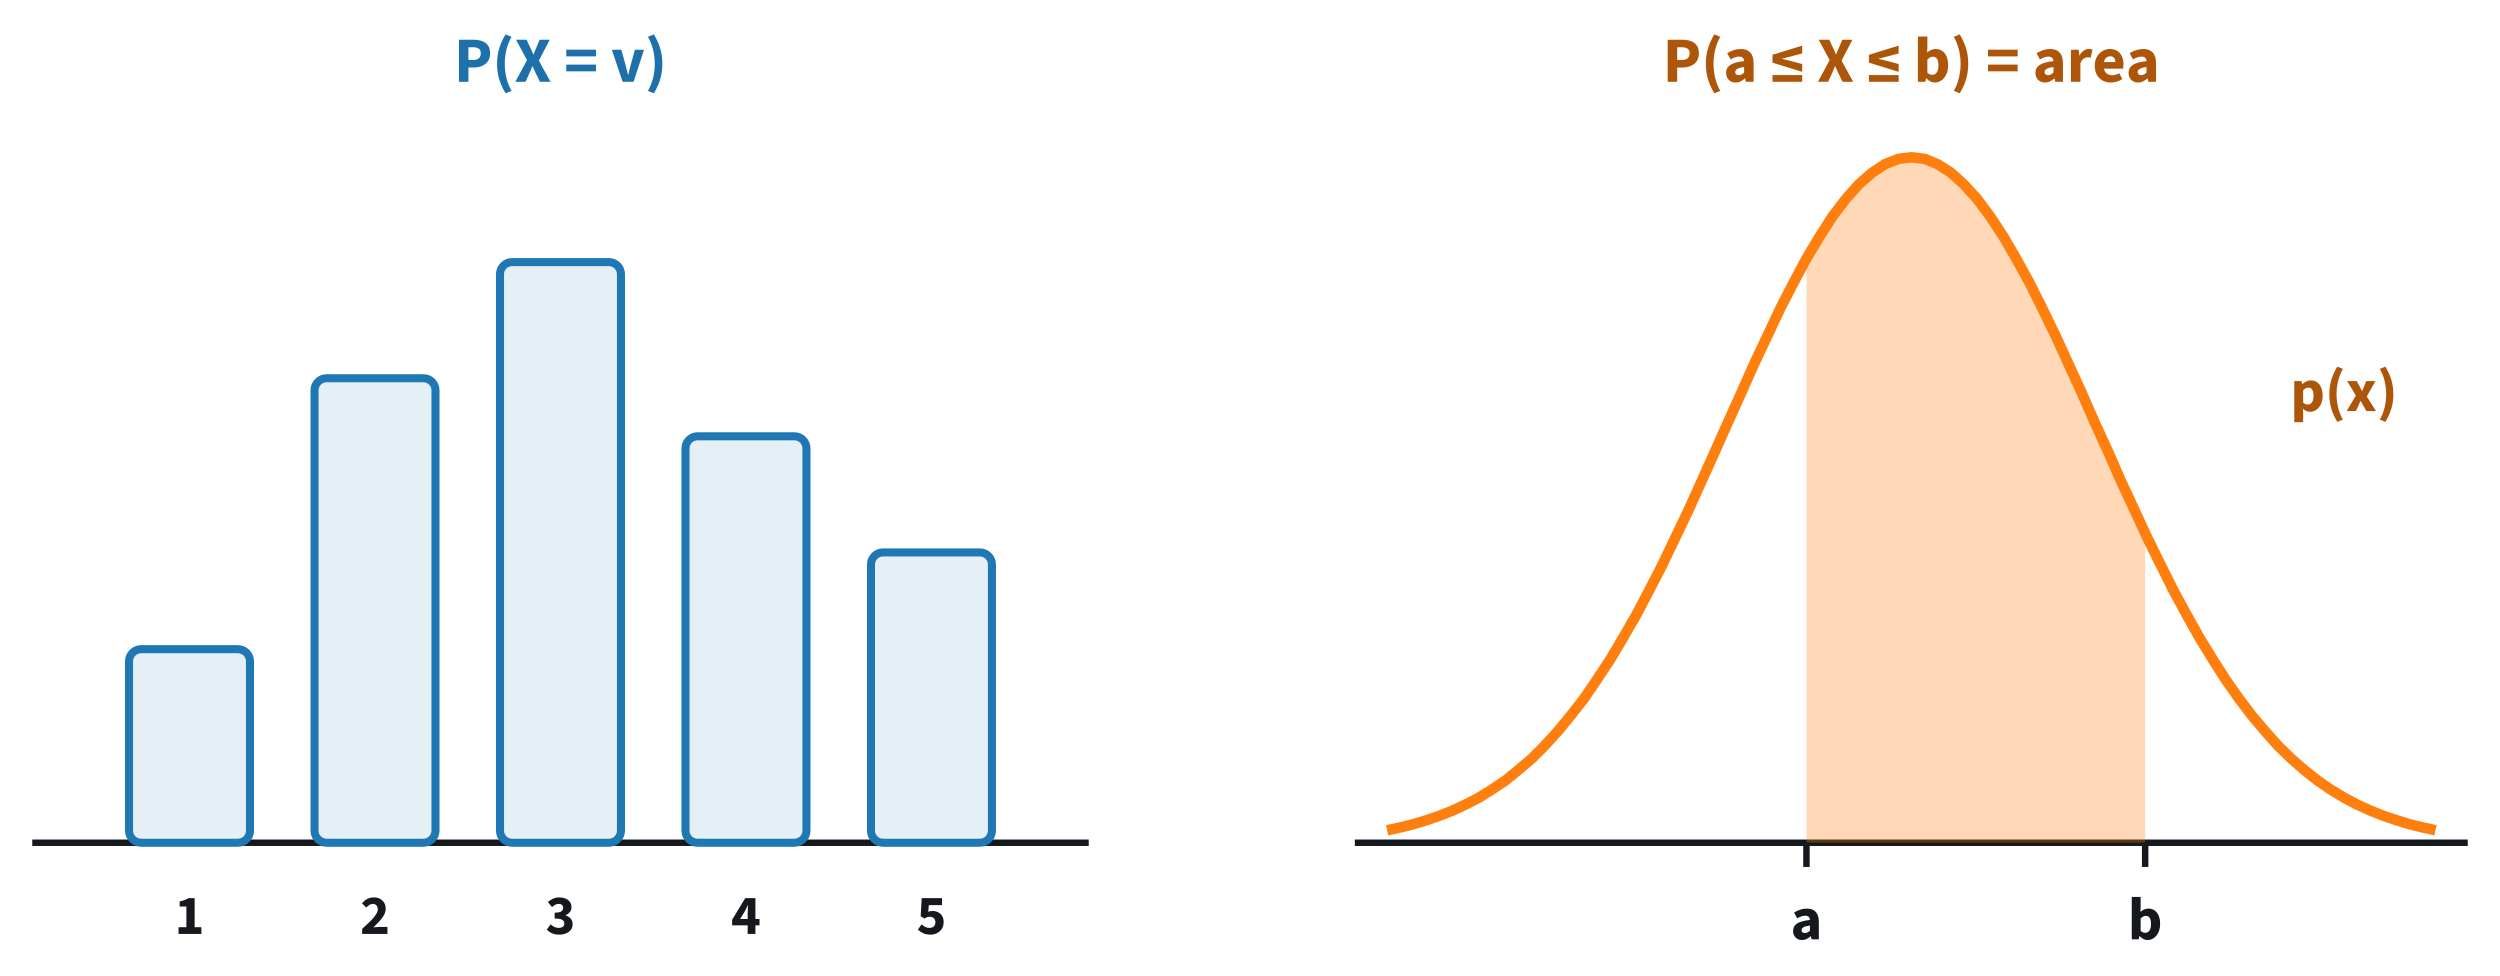
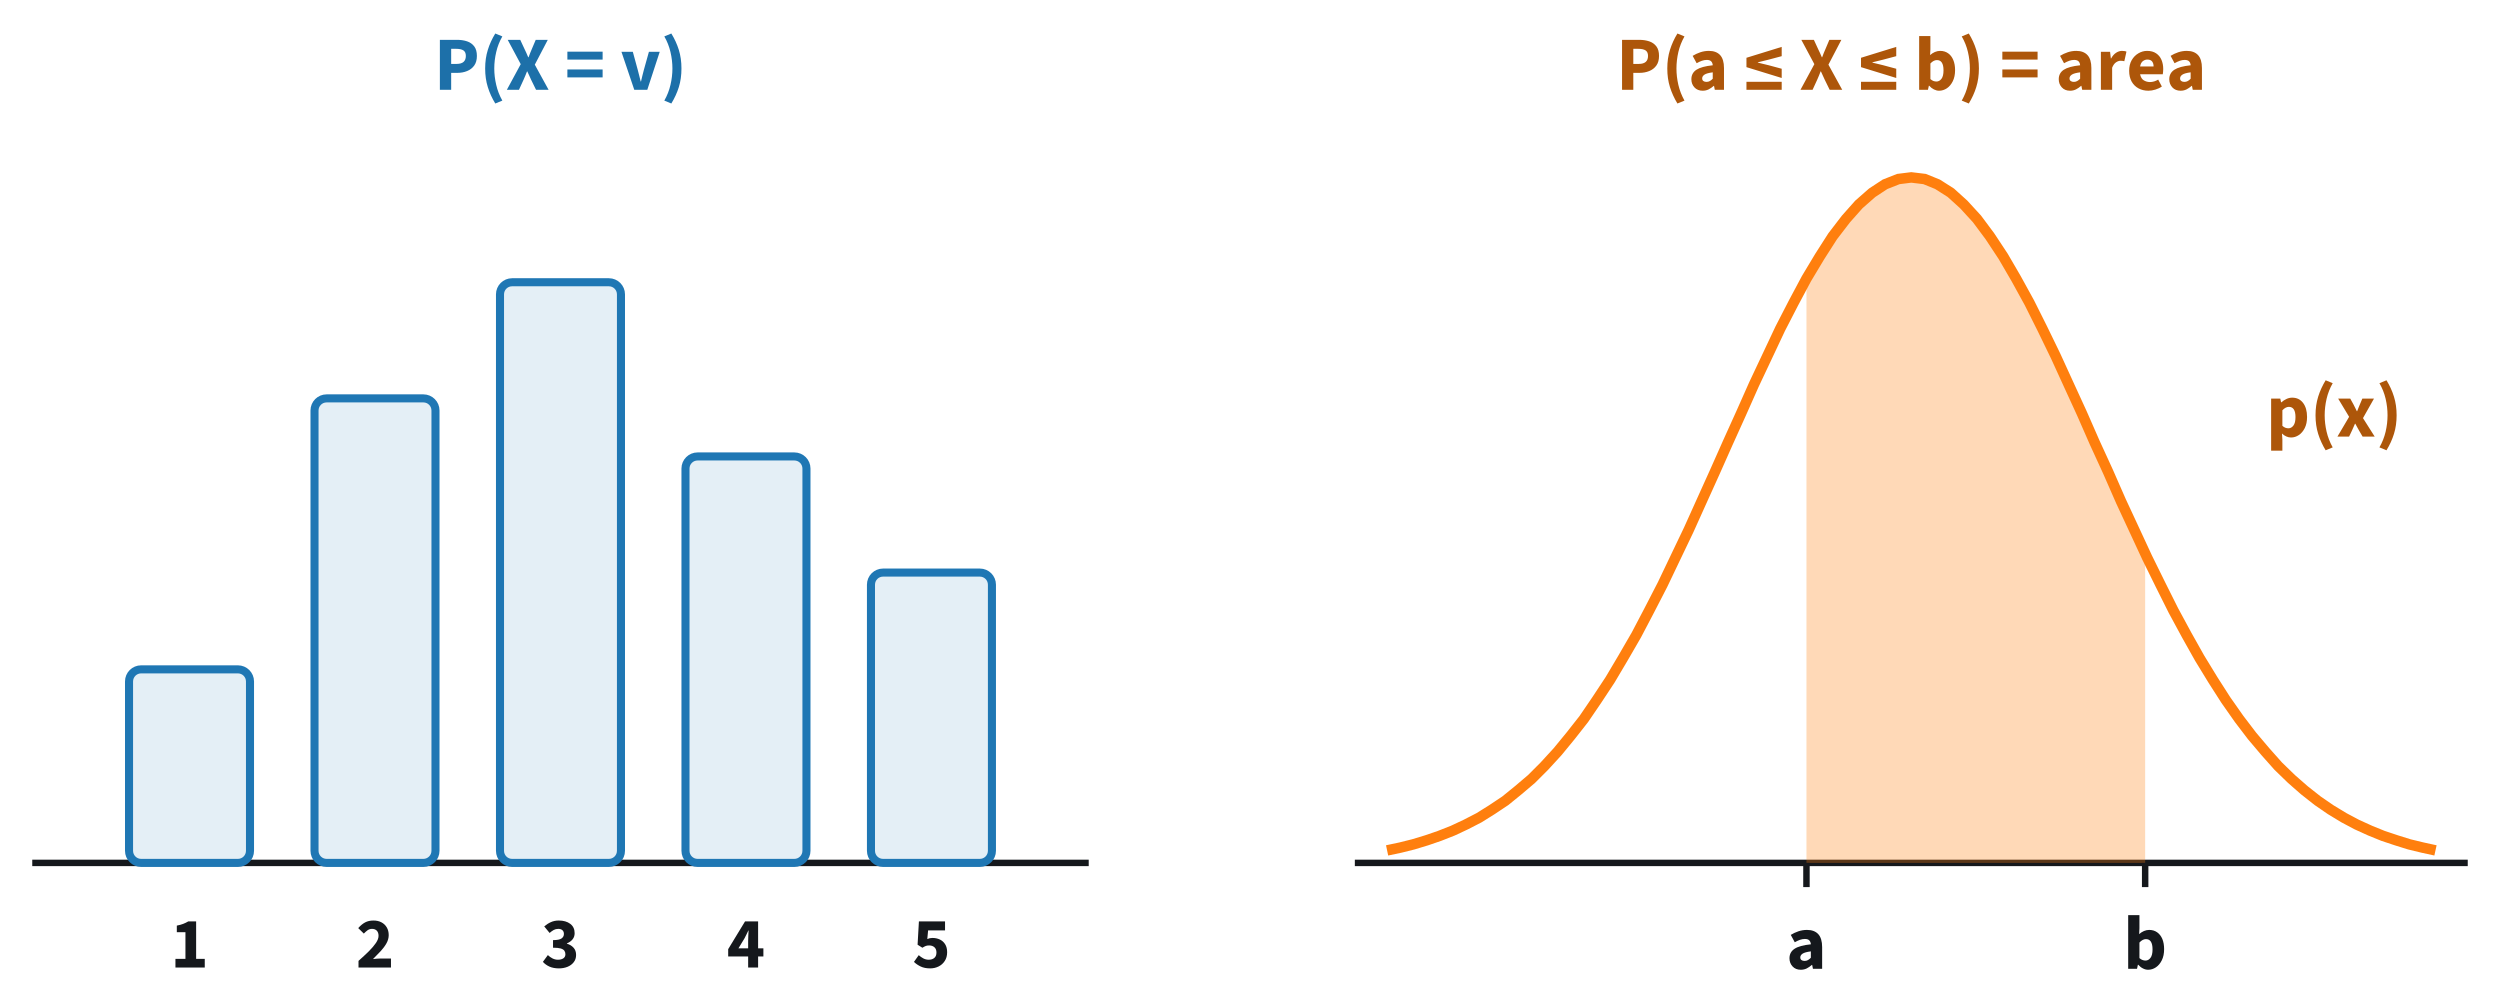
- <svg xmlns="http://www.w3.org/2000/svg" viewBox="52 35 620 242" width="620" height="242">
+ <svg xmlns="http://www.w3.org/2000/svg" viewBox="52 30 620 249" width="620" height="249">
  <g aria-label="P(X = v)">
-     <path d="M165.82 55.28V44.85H169.40Q170.55 44.85 171.49 45.16Q172.42 45.47 172.98 46.21Q173.54 46.94 173.54 48.21Q173.54 49.42 172.98 50.21Q172.42 50.99 171.50 51.37Q170.57 51.74 169.46 51.74H168.17V55.28ZM168.17 49.87H169.32Q171.24 49.87 171.24 48.21Q171.24 47.39 170.73 47.06Q170.22 46.72 169.26 46.72H168.17Z M177.38 58.14Q176.38 56.50 175.82 54.72Q175.27 52.94 175.27 50.83Q175.27 48.72 175.82 46.94Q176.38 45.17 177.38 43.52L178.86 44.13Q177.98 45.68 177.58 47.40Q177.18 49.12 177.18 50.83Q177.18 52.53 177.58 54.25Q177.98 55.97 178.86 57.54Z M179.80 55.28 182.70 49.92 179.98 44.85H182.60L183.51 46.82Q183.69 47.17 183.87 47.58Q184.06 48.00 184.26 48.50H184.33Q184.50 48.00 184.67 47.58Q184.84 47.17 185.00 46.82L185.83 44.85H188.34L185.64 50.03L188.52 55.28H185.90L184.86 53.15Q184.66 52.74 184.48 52.33Q184.30 51.92 184.07 51.44H184.01Q183.83 51.92 183.66 52.33Q183.48 52.74 183.30 53.15L182.33 55.28Z M192.44 48.98V47.31H199.80V48.98ZM192.44 52.69V51.02H199.80V52.69Z M206.41 55.28 203.74 47.34H206.10L207.13 51.09Q207.29 51.68 207.44 52.30Q207.59 52.91 207.75 53.54H207.82Q207.96 52.91 208.11 52.30Q208.26 51.68 208.42 51.09L209.46 47.34H211.72L209.13 55.28Z M214.15 58.14 212.68 57.54Q213.58 55.97 213.98 54.25Q214.38 52.53 214.38 50.83Q214.38 49.12 213.98 47.40Q213.58 45.68 212.68 44.13L214.15 43.52Q215.16 45.17 215.71 46.94Q216.26 48.72 216.26 50.83Q216.26 52.94 215.71 54.72Q215.16 56.50 214.15 58.14Z" fill="#1D70A9" />
+     <path d="M161.09 52.27V39.88H165.35Q166.72 39.88 167.83 40.25Q168.94 40.62 169.61 41.50Q170.27 42.37 170.27 43.87Q170.27 45.32 169.61 46.25Q168.94 47.18 167.84 47.62Q166.74 48.07 165.43 48.07H163.89V52.27ZM163.89 45.85H165.25Q167.53 45.85 167.53 43.87Q167.53 42.90 166.93 42.50Q166.32 42.11 165.18 42.11H163.89Z M174.83 55.67Q173.63 53.71 172.98 51.61Q172.32 49.50 172.32 46.99Q172.32 44.48 172.98 42.37Q173.63 40.26 174.83 38.31L176.58 39.03Q175.53 40.87 175.06 42.91Q174.58 44.96 174.58 46.99Q174.58 49.00 175.06 51.04Q175.53 53.09 176.58 54.95Z M177.70 52.27 181.14 45.91 177.91 39.88H181.02L182.11 42.22Q182.32 42.64 182.54 43.13Q182.75 43.62 183.00 44.21H183.08Q183.29 43.62 183.49 43.13Q183.68 42.64 183.87 42.22L184.86 39.88H187.85L184.63 46.04L188.05 52.27H184.94L183.70 49.74Q183.48 49.25 183.26 48.76Q183.04 48.28 182.77 47.71H182.70Q182.49 48.28 182.28 48.76Q182.07 49.25 181.86 49.74L180.70 52.27Z M192.71 44.78V42.81H201.45V44.78ZM192.71 49.19V47.22H201.45V49.19Z M209.30 52.27 206.12 42.85H208.94L210.15 47.29Q210.34 48.00 210.52 48.73Q210.70 49.46 210.89 50.20H210.97Q211.14 49.46 211.32 48.73Q211.50 48.00 211.69 47.29L212.93 42.85H215.61L212.53 52.27Z M218.49 55.67 216.75 54.95Q217.81 53.09 218.28 51.04Q218.76 49.00 218.76 46.99Q218.76 44.96 218.28 42.91Q217.81 40.87 216.75 39.03L218.49 38.31Q219.69 40.26 220.35 42.37Q221.00 44.48 221.00 46.99Q221.00 49.50 220.35 51.61Q219.69 53.71 218.49 55.67Z" fill="#1D70A9" />
  </g>
  <line x1="60" y1="244" x2="322" y2="244" stroke="#15181C" stroke-width="1.6" />
  <rect x="84" y="196" width="30" height="48" rx="3" fill="#E4EFF6" stroke="#1F77B4" stroke-width="2" />
  <g aria-label="1">
-     <path d="M96.28 266.62V264.95H98.22V259.82H96.55V258.54Q97.28 258.40 97.78 258.21Q98.29 258.01 98.76 257.73H100.27V264.95H101.94V266.62Z" fill="#15181C" />
+     <path d="M95.51 269.94V267.80H97.99V261.19H95.85V259.55Q96.79 259.37 97.43 259.12Q98.08 258.87 98.69 258.51H100.64V267.80H102.78V269.94Z" fill="#15181C" />
  </g>
  <rect x="130" y="128.8" width="30" height="115.2" rx="3" fill="#E4EFF6" stroke="#1F77B4" stroke-width="2" />
  <g aria-label="2">
-     <path d="M141.82 266.62V265.35Q142.94 264.35 143.82 263.48Q144.69 262.62 145.19 261.87Q145.69 261.13 145.69 260.52Q145.69 259.86 145.34 259.51Q145.00 259.17 144.43 259.17Q143.95 259.17 143.56 259.45Q143.18 259.72 142.84 260.08L141.77 259.02Q142.41 258.29 143.09 257.93Q143.77 257.56 144.71 257.56Q145.59 257.56 146.25 257.91Q146.90 258.26 147.28 258.89Q147.65 259.52 147.65 260.38Q147.65 261.17 147.22 261.94Q146.79 262.71 146.10 263.46Q145.41 264.21 144.61 265.00Q144.96 264.95 145.37 264.92Q145.78 264.88 146.09 264.88H148.08V266.62Z" fill="#15181C" />
+     <path d="M140.91 269.94V268.30Q142.35 267.02 143.48 265.91Q144.60 264.79 145.24 263.84Q145.88 262.88 145.88 262.09Q145.88 261.25 145.44 260.80Q145.00 260.36 144.26 260.36Q143.65 260.36 143.15 260.71Q142.66 261.07 142.23 261.53L140.84 260.17Q141.67 259.23 142.54 258.76Q143.42 258.29 144.62 258.29Q145.76 258.29 146.60 258.74Q147.45 259.19 147.92 260.00Q148.40 260.81 148.40 261.91Q148.40 262.94 147.85 263.93Q147.30 264.92 146.41 265.88Q145.52 266.84 144.50 267.85Q144.95 267.80 145.48 267.75Q146.01 267.71 146.40 267.71H148.96V269.94Z" fill="#15181C" />
  </g>
  <rect x="176" y="100" width="30" height="144" rx="3" fill="#E4EFF6" stroke="#1F77B4" stroke-width="2" />
  <g aria-label="3">
-     <path d="M190.71 266.79Q189.63 266.79 188.87 266.44Q188.10 266.09 187.61 265.53L188.56 264.23Q188.97 264.62 189.46 264.87Q189.95 265.12 190.51 265.12Q191.17 265.12 191.56 264.85Q191.95 264.58 191.95 264.07Q191.95 263.68 191.76 263.39Q191.56 263.11 191.04 262.95Q190.52 262.80 189.56 262.80V261.34Q190.76 261.34 191.21 261.01Q191.66 260.68 191.66 260.15Q191.66 259.69 191.38 259.43Q191.10 259.17 190.57 259.17Q190.09 259.17 189.70 259.38Q189.32 259.59 188.90 259.96L187.86 258.70Q188.48 258.16 189.17 257.86Q189.85 257.56 190.66 257.56Q192.04 257.56 192.88 258.20Q193.73 258.84 193.73 260.00Q193.73 260.68 193.34 261.17Q192.96 261.66 192.25 261.97V262.03Q193.02 262.25 193.51 262.79Q194.01 263.33 194.01 264.20Q194.01 265.02 193.56 265.61Q193.10 266.19 192.35 266.49Q191.60 266.79 190.71 266.79Z" fill="#15181C" />
+     <path d="M190.62 270.16Q189.24 270.16 188.25 269.71Q187.27 269.26 186.64 268.54L187.87 266.86Q188.39 267.37 189.02 267.69Q189.65 268.01 190.37 268.01Q191.22 268.01 191.72 267.66Q192.22 267.31 192.22 266.66Q192.22 266.16 191.97 265.79Q191.72 265.42 191.05 265.22Q190.39 265.03 189.15 265.03V263.15Q190.69 263.15 191.27 262.73Q191.85 262.31 191.85 261.62Q191.85 261.03 191.49 260.70Q191.13 260.36 190.44 260.36Q189.83 260.36 189.33 260.63Q188.84 260.90 188.30 261.37L186.97 259.75Q187.76 259.07 188.64 258.68Q189.52 258.29 190.57 258.29Q192.33 258.29 193.42 259.11Q194.51 259.93 194.51 261.43Q194.51 262.31 194.01 262.94Q193.52 263.57 192.60 263.96V264.04Q193.59 264.32 194.23 265.02Q194.87 265.71 194.87 266.83Q194.87 267.89 194.28 268.63Q193.70 269.38 192.74 269.77Q191.77 270.16 190.62 270.16Z" fill="#15181C" />
  </g>
  <rect x="222" y="143.2" width="30" height="100.8" rx="3" fill="#E4EFF6" stroke="#1F77B4" stroke-width="2" />
  <g aria-label="4">
-     <path d="M235.54 262.92H237.42V261.48Q237.42 261.05 237.46 260.48Q237.49 259.91 237.50 259.49H237.45Q237.28 259.86 237.10 260.24Q236.92 260.61 236.72 260.99ZM237.42 266.62V264.49H233.57V263.08L236.82 257.73H239.34V262.92H240.36V264.49H239.34V266.62Z" fill="#15181C" />
+     <path d="M235.13 265.19H237.54V263.33Q237.54 262.78 237.58 262.05Q237.63 261.32 237.65 260.78H237.58Q237.36 261.25 237.13 261.73Q236.89 262.22 236.64 262.70ZM237.54 269.94V267.20H232.59V265.39L236.77 258.51H240.01V265.19H241.32V267.20H240.01V269.94Z" fill="#15181C" />
  </g>
  <rect x="268" y="172" width="30" height="72" rx="3" fill="#E4EFF6" stroke="#1F77B4" stroke-width="2" />
  <g aria-label="5">
-     <path d="M282.76 266.79Q281.67 266.79 280.91 266.42Q280.16 266.06 279.63 265.54L280.55 264.24Q280.96 264.60 281.43 264.86Q281.91 265.12 282.47 265.12Q283.15 265.12 283.56 264.77Q283.97 264.42 283.97 263.74Q283.97 263.06 283.57 262.71Q283.18 262.36 282.57 262.36Q282.17 262.36 281.91 262.46Q281.66 262.56 281.25 262.81L280.33 262.22L280.58 257.73H285.62V259.47H282.36L282.20 261.13Q282.66 260.92 283.20 260.92Q283.97 260.92 284.60 261.22Q285.24 261.51 285.63 262.12Q286.02 262.73 286.02 263.68Q286.02 264.66 285.57 265.36Q285.11 266.06 284.37 266.42Q283.63 266.79 282.76 266.79Z" fill="#15181C" />
+     <path d="M282.69 270.16Q281.29 270.16 280.32 269.69Q279.35 269.22 278.66 268.55L279.85 266.88Q280.37 267.35 280.98 267.68Q281.60 268.01 282.32 268.01Q283.20 268.01 283.72 267.56Q284.24 267.11 284.24 266.23Q284.24 265.37 283.74 264.92Q283.23 264.47 282.44 264.47Q281.94 264.47 281.61 264.59Q281.27 264.72 280.75 265.04L279.56 264.29L279.89 258.51H286.37V260.74H282.17L281.97 262.88Q282.57 262.61 283.25 262.61Q284.24 262.61 285.06 262.99Q285.88 263.37 286.38 264.15Q286.89 264.94 286.89 266.16Q286.89 267.42 286.30 268.32Q285.72 269.22 284.76 269.69Q283.81 270.16 282.69 270.16Z" fill="#15181C" />
  </g>
  <g aria-label="P(a ≤ X ≤ b) = area">
-     <path d="M465.59 55.28V44.85H469.18Q470.33 44.85 471.26 45.16Q472.20 45.47 472.76 46.21Q473.32 46.94 473.32 48.21Q473.32 49.42 472.76 50.21Q472.20 50.99 471.27 51.37Q470.34 51.74 469.24 51.74H467.94V55.28ZM467.94 49.87H469.10Q471.02 49.87 471.02 48.21Q471.02 47.39 470.50 47.06Q469.99 46.72 469.03 46.72H467.94Z M477.16 58.14Q476.15 56.50 475.60 54.72Q475.05 52.94 475.05 50.83Q475.05 48.72 475.60 46.94Q476.15 45.17 477.16 43.52L478.63 44.13Q477.75 45.68 477.35 47.40Q476.95 49.12 476.95 50.83Q476.95 52.53 477.35 54.25Q477.75 55.97 478.63 57.54Z M482.44 55.47Q481.35 55.47 480.71 54.78Q480.07 54.08 480.07 53.07Q480.07 51.79 481.13 51.10Q482.18 50.40 484.54 50.16Q484.50 49.65 484.22 49.34Q483.93 49.04 483.29 49.04Q482.79 49.04 482.28 49.22Q481.77 49.39 481.18 49.73L480.34 48.19Q481.10 47.73 481.95 47.44Q482.81 47.15 483.74 47.15Q485.26 47.15 486.07 48.03Q486.89 48.91 486.89 50.75V55.28H484.97L484.81 54.46H484.74Q484.23 54.91 483.67 55.19Q483.11 55.47 482.44 55.47ZM483.22 53.63Q483.62 53.63 483.93 53.46Q484.23 53.28 484.54 52.98V51.63Q483.29 51.79 482.81 52.11Q482.33 52.43 482.33 52.90Q482.33 53.26 482.58 53.45Q482.82 53.63 483.22 53.63Z M498.94 52.82 491.58 50.54V48.59L498.94 46.32V48.26L496.18 48.99L493.96 49.54V49.60L496.18 50.14L498.94 50.88ZM491.58 55.28V53.62H498.94V55.28Z M502.86 55.28 505.75 49.92 503.03 44.85H505.66L506.57 46.82Q506.74 47.17 506.93 47.58Q507.11 48.00 507.32 48.50H507.38Q507.56 48.00 507.73 47.58Q507.90 47.17 508.06 46.82L508.89 44.85H511.40L508.70 50.03L511.58 55.28H508.95L507.91 53.15Q507.72 52.74 507.54 52.33Q507.35 51.92 507.13 51.44H507.06Q506.89 51.92 506.71 52.33Q506.54 52.74 506.36 53.15L505.38 55.28Z M522.86 52.82 515.50 50.54V48.59L522.86 46.32V48.26L520.10 48.99L517.88 49.54V49.60L520.10 50.14L522.86 50.88ZM515.50 55.28V53.62H522.86V55.28Z M531.80 55.47Q531.27 55.47 530.74 55.21Q530.20 54.94 529.74 54.43H529.67L529.48 55.28H527.64V44.06H529.99V46.82L529.93 48.03Q530.39 47.62 530.94 47.38Q531.48 47.15 532.02 47.15Q532.98 47.15 533.69 47.65Q534.39 48.14 534.77 49.05Q535.14 49.95 535.14 51.17Q535.14 52.53 534.66 53.50Q534.18 54.46 533.42 54.97Q532.66 55.47 531.80 55.47ZM531.26 53.55Q531.86 53.55 532.30 52.99Q532.73 52.43 532.73 51.22Q532.73 49.07 531.35 49.07Q530.65 49.07 529.99 49.79V53.04Q530.31 53.33 530.63 53.44Q530.95 53.55 531.26 53.55Z M538.01 58.14 536.54 57.54Q537.43 55.97 537.83 54.25Q538.23 52.53 538.23 50.83Q538.23 49.12 537.83 47.40Q537.43 45.68 536.54 44.13L538.01 43.52Q539.02 45.17 539.57 46.94Q540.12 48.72 540.12 50.83Q540.12 52.94 539.57 54.72Q539.02 56.50 538.01 58.14Z M545.02 48.98V47.31H552.38V48.98ZM545.02 52.69V51.02H552.38V52.69Z M559.16 55.47Q558.07 55.47 557.43 54.78Q556.79 54.08 556.79 53.07Q556.79 51.79 557.85 51.10Q558.90 50.40 561.26 50.16Q561.22 49.65 560.94 49.34Q560.65 49.04 560.01 49.04Q559.51 49.04 559.00 49.22Q558.49 49.39 557.90 49.73L557.06 48.19Q557.82 47.73 558.67 47.44Q559.53 47.15 560.46 47.15Q561.98 47.15 562.79 48.03Q563.61 48.91 563.61 50.75V55.28H561.69L561.53 54.46H561.46Q560.95 54.91 560.39 55.19Q559.83 55.47 559.16 55.47ZM559.94 53.63Q560.34 53.63 560.65 53.46Q560.95 53.28 561.26 52.98V51.63Q560.01 51.79 559.53 52.11Q559.05 52.43 559.05 52.90Q559.05 53.26 559.30 53.45Q559.54 53.63 559.94 53.63Z M565.59 55.28V47.34H567.51L567.67 48.74H567.74Q568.17 47.94 568.78 47.54Q569.38 47.15 569.99 47.15Q570.33 47.15 570.55 47.19Q570.78 47.23 570.94 47.31L570.49 49.31Q570.28 49.26 570.11 49.24Q569.94 49.22 569.69 49.22Q569.24 49.22 568.75 49.54Q568.26 49.87 567.94 50.67V55.28Z M575.29 48.96Q574.82 48.96 574.38 49.27Q573.94 49.58 573.78 50.40H576.60Q576.60 49.78 576.30 49.37Q575.99 48.96 575.29 48.96ZM575.51 55.47Q574.38 55.47 573.46 54.98Q572.55 54.50 572.02 53.56Q571.50 52.62 571.50 51.31Q571.50 50.02 572.03 49.09Q572.57 48.16 573.43 47.66Q574.30 47.15 575.24 47.15Q576.38 47.15 577.13 47.66Q577.88 48.16 578.25 49.02Q578.62 49.87 578.62 50.96Q578.62 51.26 578.58 51.56Q578.55 51.86 578.52 52.03H573.78Q573.98 52.96 574.57 53.31Q575.16 53.66 575.83 53.66Q576.71 53.66 577.56 53.15L578.33 54.59Q577.74 55.01 576.98 55.24Q576.22 55.47 575.51 55.47Z M582.25 55.47Q581.16 55.47 580.52 54.78Q579.88 54.08 579.88 53.07Q579.88 51.79 580.94 51.10Q581.99 50.40 584.34 50.16Q584.31 49.65 584.02 49.34Q583.74 49.04 583.10 49.04Q582.60 49.04 582.09 49.22Q581.58 49.39 580.98 49.73L580.15 48.19Q580.90 47.73 581.76 47.44Q582.62 47.15 583.54 47.15Q585.06 47.15 585.88 48.03Q586.70 48.91 586.70 50.75V55.28H584.78L584.62 54.46H584.55Q584.04 54.91 583.48 55.19Q582.92 55.47 582.25 55.47ZM583.03 53.63Q583.43 53.63 583.74 53.46Q584.04 53.28 584.34 52.98V51.63Q583.10 51.79 582.62 52.11Q582.14 52.43 582.14 52.90Q582.14 53.26 582.38 53.45Q582.63 53.63 583.03 53.63Z" fill="#AD560A" />
+     <path d="M454.27 52.27V39.88H458.52Q459.89 39.88 461.00 40.25Q462.11 40.62 462.78 41.50Q463.44 42.37 463.44 43.87Q463.44 45.32 462.78 46.25Q462.11 47.18 461.01 47.62Q459.91 48.07 458.60 48.07H457.06V52.27ZM457.06 45.85H458.43Q460.71 45.85 460.71 43.87Q460.71 42.90 460.10 42.50Q459.49 42.11 458.35 42.11H457.06Z M468.00 55.67Q466.81 53.71 466.15 51.61Q465.49 49.50 465.49 46.99Q465.49 44.48 466.15 42.37Q466.81 40.26 468.00 38.31L469.75 39.03Q468.71 40.87 468.23 42.91Q467.76 44.96 467.76 46.99Q467.76 49.00 468.23 51.04Q468.71 53.09 469.75 54.95Z M474.27 52.50Q472.98 52.50 472.22 51.67Q471.46 50.85 471.46 49.65Q471.46 48.13 472.71 47.30Q473.97 46.48 476.76 46.19Q476.72 45.58 476.38 45.22Q476.04 44.86 475.28 44.86Q474.69 44.86 474.08 45.07Q473.47 45.28 472.77 45.68L471.78 43.85Q472.68 43.30 473.69 42.96Q474.71 42.62 475.81 42.62Q477.62 42.62 478.59 43.66Q479.55 44.71 479.55 46.89V52.27H477.27L477.08 51.30H477.01Q476.40 51.83 475.74 52.17Q475.07 52.50 474.27 52.50ZM475.20 50.31Q475.68 50.31 476.04 50.10Q476.40 49.90 476.76 49.53V47.94Q475.28 48.13 474.71 48.51Q474.14 48.89 474.14 49.44Q474.14 49.88 474.43 50.09Q474.73 50.31 475.20 50.31Z M493.86 49.34 485.12 46.65V44.33L493.86 41.63V43.93L490.59 44.80L487.95 45.45V45.53L490.59 46.17L493.86 47.05ZM485.12 52.27V50.29H493.86V52.27Z M498.52 52.27 501.96 45.91 498.73 39.88H501.84L502.92 42.22Q503.13 42.64 503.35 43.13Q503.57 43.62 503.82 44.21H503.89Q504.10 43.62 504.30 43.13Q504.50 42.64 504.69 42.22L505.68 39.88H508.66L505.45 46.04L508.87 52.27H505.76L504.52 49.74Q504.29 49.25 504.07 48.76Q503.86 48.28 503.59 47.71H503.51Q503.30 48.28 503.10 48.76Q502.89 49.25 502.68 49.74L501.52 52.27Z M522.27 49.34 513.53 46.65V44.33L522.27 41.63V43.93L519.00 44.80L516.36 45.45V45.53L519.00 46.17L522.27 47.05ZM513.53 52.27V50.29H522.27V52.27Z M532.89 52.50Q532.26 52.50 531.62 52.18Q530.99 51.87 530.44 51.26H530.36L530.13 52.27H527.95V38.95H530.74V42.22L530.66 43.66Q531.22 43.17 531.86 42.89Q532.51 42.62 533.15 42.62Q534.29 42.62 535.13 43.21Q535.97 43.80 536.41 44.87Q536.86 45.94 536.86 47.39Q536.86 49.00 536.29 50.15Q535.72 51.30 534.82 51.90Q533.91 52.50 532.89 52.50ZM532.24 50.22Q532.96 50.22 533.48 49.55Q533.99 48.89 533.99 47.44Q533.99 44.90 532.36 44.90Q531.52 44.90 530.74 45.75V49.61Q531.12 49.95 531.50 50.09Q531.88 50.22 532.24 50.22Z M540.26 55.67 538.51 54.95Q539.58 53.09 540.05 51.04Q540.53 49.00 540.53 46.99Q540.53 44.96 540.05 42.91Q539.58 40.87 538.51 39.03L540.26 38.31Q541.46 40.26 542.11 42.37Q542.77 44.48 542.77 46.99Q542.77 49.50 542.11 51.61Q541.46 53.71 540.26 55.67Z M548.58 44.78V42.81H557.32V44.78ZM548.58 49.19V47.22H557.32V49.19Z M565.38 52.50Q564.09 52.50 563.33 51.67Q562.57 50.85 562.57 49.65Q562.57 48.13 563.82 47.30Q565.07 46.48 567.87 46.19Q567.83 45.58 567.49 45.22Q567.14 44.86 566.38 44.86Q565.80 44.86 565.19 45.07Q564.58 45.28 563.88 45.68L562.89 43.85Q563.78 43.30 564.80 42.96Q565.81 42.62 566.92 42.62Q568.72 42.62 569.69 43.66Q570.66 44.71 570.66 46.89V52.27H568.38L568.19 51.30H568.11Q567.51 51.83 566.84 52.17Q566.18 52.50 565.38 52.50ZM566.31 50.31Q566.78 50.31 567.14 50.10Q567.51 49.90 567.87 49.53V47.94Q566.38 48.13 565.81 48.51Q565.24 48.89 565.24 49.44Q565.24 49.88 565.54 50.09Q565.83 50.31 566.31 50.31Z M573.02 52.27V42.85H575.30L575.49 44.50H575.56Q576.07 43.55 576.80 43.08Q577.52 42.62 578.24 42.62Q578.64 42.62 578.91 42.67Q579.17 42.71 579.36 42.81L578.83 45.18Q578.58 45.13 578.38 45.10Q578.18 45.07 577.88 45.07Q577.35 45.07 576.77 45.46Q576.19 45.85 575.81 46.80V52.27Z M584.53 44.77Q583.98 44.77 583.46 45.14Q582.93 45.51 582.74 46.48H586.09Q586.09 45.73 585.73 45.25Q585.37 44.77 584.53 44.77ZM584.80 52.50Q583.45 52.50 582.36 51.92Q581.28 51.34 580.65 50.23Q580.03 49.12 580.03 47.56Q580.03 46.02 580.66 44.92Q581.30 43.82 582.33 43.22Q583.35 42.62 584.47 42.62Q585.82 42.62 586.71 43.22Q587.61 43.82 588.04 44.83Q588.48 45.85 588.48 47.14Q588.48 47.50 588.44 47.85Q588.41 48.20 588.37 48.41H582.74Q582.97 49.52 583.67 49.93Q584.38 50.35 585.18 50.35Q586.22 50.35 587.23 49.74L588.14 51.45Q587.44 51.95 586.53 52.22Q585.63 52.50 584.80 52.50Z M592.79 52.50Q591.50 52.50 590.74 51.67Q589.98 50.85 589.98 49.65Q589.98 48.13 591.24 47.30Q592.49 46.48 595.28 46.19Q595.25 45.58 594.90 45.22Q594.56 44.86 593.80 44.86Q593.21 44.86 592.60 45.07Q592.00 45.28 591.29 45.68L590.31 43.85Q591.20 43.30 592.21 42.96Q593.23 42.62 594.33 42.62Q596.14 42.62 597.11 43.66Q598.08 44.71 598.08 46.89V52.27H595.80L595.61 51.30H595.53Q594.92 51.83 594.26 52.17Q593.59 52.50 592.79 52.50ZM593.73 50.31Q594.20 50.31 594.56 50.10Q594.92 49.90 595.28 49.53V47.94Q593.80 48.13 593.23 48.51Q592.66 48.89 592.66 49.44Q592.66 49.88 592.96 50.09Q593.25 50.31 593.73 50.31Z" fill="#AD560A" />
  </g>
  <line x1="388" y1="244" x2="664" y2="244" stroke="#15181C" stroke-width="1.6" />
  <path d="M500.0 244.0L500.0 99.1L502.1 95.5L504.2 92.1L506.3 88.9L508.4 86.0L510.5 83.4L512.6 81.1L514.7 79.1L516.8 77.4L518.9 76.0L521.0 75.0L523.1 74.3L525.2 74.0L527.3 74.1L529.4 74.5L531.5 75.2L533.6 76.3L535.7 77.7L537.8 79.5L539.9 81.6L542.0 84.0L544.1 86.7L546.2 89.6L548.3 92.8L550.4 96.3L552.5 100.0L554.6 103.9L556.7 107.9L558.8 112.2L560.9 116.5L563.0 121.0L565.1 125.5L567.2 130.2L569.3 134.8L571.4 139.5L573.5 144.3L575.6 148.9L577.7 153.6L579.8 158.2L581.9 162.8L584.0 167.2L584.0 244.0Z" fill="#FF7F0E" fill-opacity="0.3" stroke="none" />
  <path d="M396.0 240.9L399.3 240.2L402.5 239.4L405.8 238.4L409.0 237.3L412.3 236.0L415.5 234.5L418.8 232.8L422.0 230.8L425.3 228.6L428.5 226.0L431.8 223.2L435.0 220.0L438.3 216.4L441.5 212.5L444.8 208.3L448.0 203.6L451.3 198.6L454.5 193.2L457.8 187.5L461.0 181.4L464.3 175.0L467.5 168.3L470.8 161.4L474.0 154.3L477.3 147.0L480.5 139.8L483.8 132.5L487.0 125.3L490.3 118.3L493.5 111.5L496.8 105.1L500.0 99.1L503.3 93.6L506.5 88.6L509.8 84.3L513.0 80.7L516.3 77.8L519.5 75.7L522.8 74.4L526.0 74.0L529.3 74.4L532.5 75.7L535.8 77.8L539.0 80.7L542.3 84.3L545.5 88.6L548.8 93.6L552.0 99.1L555.3 105.1L558.5 111.5L561.8 118.3L565.0 125.3L568.3 132.5L571.5 139.8L574.8 147.0L578.0 154.3L581.3 161.4L584.5 168.3L587.8 175.0L591.0 181.4L594.3 187.5L597.5 193.2L600.8 198.6L604.0 203.6L607.3 208.3L610.5 212.5L613.8 216.4L617.0 220.0L620.3 223.2L623.5 226.0L626.8 228.6L630.0 230.8L633.3 232.8L636.5 234.5L639.8 236.0L643.0 237.3L646.3 238.4L649.5 239.4L652.8 240.2L656.0 240.9" fill="none" stroke="#FF7F0E" stroke-width="2.6" />
  <line x1="500" y1="244" x2="500" y2="250" stroke="#15181C" stroke-width="1.6" />
  <g aria-label="a">
-     <path d="M498.90 268.13Q497.88 268.13 497.28 267.48Q496.68 266.82 496.68 265.88Q496.68 264.68 497.67 264.03Q498.66 263.38 500.86 263.15Q500.83 262.67 500.56 262.38Q500.29 262.10 499.69 262.10Q499.23 262.10 498.75 262.26Q498.27 262.43 497.71 262.75L496.93 261.31Q497.64 260.87 498.44 260.60Q499.24 260.33 500.11 260.33Q501.54 260.33 502.30 261.15Q503.07 261.98 503.07 263.70V267.95H501.27L501.12 267.19H501.06Q500.58 267.60 500.05 267.87Q499.53 268.13 498.90 268.13ZM499.63 266.40Q500.01 266.40 500.29 266.24Q500.58 266.07 500.86 265.79V264.53Q499.69 264.68 499.24 264.98Q498.79 265.28 498.79 265.71Q498.79 266.06 499.02 266.23Q499.26 266.40 499.63 266.40Z" fill="#15181C" />
+     <path d="M498.60 270.50Q497.31 270.50 496.55 269.67Q495.79 268.84 495.79 267.65Q495.79 266.13 497.05 265.30Q498.30 264.47 501.09 264.19Q501.05 263.58 500.71 263.22Q500.37 262.86 499.61 262.86Q499.02 262.86 498.41 263.07Q497.81 263.28 497.10 263.68L496.11 261.85Q497.01 261.30 498.02 260.96Q499.04 260.62 500.14 260.62Q501.95 260.62 502.92 261.66Q503.89 262.71 503.89 264.89V270.27H501.61L501.42 269.30H501.34Q500.73 269.83 500.07 270.17Q499.40 270.50 498.60 270.50ZM499.53 268.31Q500.01 268.31 500.37 268.10Q500.73 267.89 501.09 267.53V265.94Q499.61 266.13 499.04 266.51Q498.47 266.89 498.47 267.44Q498.47 267.88 498.76 268.09Q499.06 268.31 499.53 268.31Z" fill="#15181C" />
  </g>
  <line x1="584" y1="244" x2="584" y2="250" stroke="#15181C" stroke-width="1.6" />
  <g aria-label="b">
-     <path d="M584.58 268.13Q584.08 268.13 583.58 267.88Q583.08 267.63 582.64 267.15H582.58L582.40 267.95H580.68V257.44H582.88V260.01L582.82 261.15Q583.26 260.76 583.77 260.55Q584.28 260.33 584.79 260.33Q585.69 260.33 586.35 260.79Q587.01 261.26 587.36 262.11Q587.71 262.95 587.71 264.09Q587.71 265.37 587.26 266.28Q586.81 267.19 586.10 267.66Q585.39 268.13 584.58 268.13ZM584.07 266.33Q584.64 266.33 585.04 265.80Q585.45 265.28 585.45 264.14Q585.45 262.13 584.16 262.13Q583.50 262.13 582.88 262.81V265.85Q583.18 266.12 583.48 266.23Q583.78 266.33 584.07 266.33Z" fill="#15181C" />
+     <path d="M584.73 270.50Q584.10 270.50 583.47 270.18Q582.83 269.87 582.28 269.26H582.20L581.98 270.27H579.79V256.95H582.58V260.22L582.51 261.66Q583.06 261.17 583.71 260.89Q584.35 260.62 585.00 260.62Q586.14 260.62 586.97 261.21Q587.81 261.80 588.26 262.87Q588.70 263.94 588.70 265.39Q588.70 267.00 588.13 268.15Q587.56 269.30 586.66 269.90Q585.76 270.50 584.73 270.50ZM584.09 268.22Q584.81 268.22 585.32 267.55Q585.83 266.89 585.83 265.44Q585.83 262.90 584.20 262.90Q583.36 262.90 582.58 263.75V267.61Q582.96 267.95 583.34 268.08Q583.72 268.22 584.09 268.22Z" fill="#15181C" />
  </g>
  <g aria-label="p(x)">
-     <path d="M620.98 139.71V129.51H622.77L622.92 130.24H622.99Q623.42 129.85 623.97 129.59Q624.51 129.33 625.10 129.33Q626.45 129.33 627.23 130.36Q628.01 131.38 628.01 133.11Q628.01 134.38 627.56 135.28Q627.11 136.19 626.40 136.66Q625.68 137.13 624.88 137.13Q624.39 137.13 623.94 136.93Q623.50 136.72 623.11 136.35L623.18 137.53V139.71ZM624.37 135.33Q624.93 135.33 625.34 134.81Q625.75 134.28 625.75 133.14Q625.75 131.13 624.46 131.13Q623.81 131.13 623.18 131.80V134.85Q623.48 135.12 623.78 135.22Q624.08 135.33 624.37 135.33Z M631.65 139.63Q630.71 138.09 630.19 136.42Q629.68 134.76 629.68 132.78Q629.68 130.80 630.19 129.13Q630.71 127.47 631.65 125.92L633.04 126.49Q632.21 127.95 631.84 129.56Q631.46 131.17 631.46 132.78Q631.46 134.37 631.84 135.98Q632.21 137.59 633.04 139.06Z M633.97 136.95 636.25 133.08 634.10 129.51H636.47L637.13 130.71Q637.28 131.02 637.44 131.35Q637.61 131.67 637.76 131.98H637.82Q637.94 131.67 638.08 131.35Q638.21 131.02 638.33 130.71L638.84 129.51H641.12L638.96 133.33L641.25 136.95H638.88L638.16 135.72Q637.99 135.41 637.81 135.07Q637.64 134.74 637.46 134.43H637.40Q637.26 134.74 637.12 135.07Q636.97 135.39 636.83 135.72L636.25 136.95Z M643.57 139.63 642.19 139.06Q643.02 137.59 643.40 135.98Q643.77 134.37 643.77 132.78Q643.77 131.17 643.40 129.56Q643.02 127.95 642.19 126.49L643.57 125.92Q644.51 127.47 645.03 129.13Q645.55 130.80 645.55 132.78Q645.55 134.76 645.03 136.42Q644.51 138.09 643.57 139.63Z" fill="#AD560A" />
+     <path d="M615.24 141.77V128.85H617.51L617.71 129.78H617.78Q618.33 129.28 619.03 128.95Q619.72 128.62 620.46 128.62Q622.17 128.62 623.16 129.92Q624.15 131.22 624.15 133.41Q624.15 135.02 623.58 136.16Q623.01 137.30 622.10 137.90Q621.20 138.50 620.17 138.50Q619.57 138.50 619.00 138.24Q618.43 137.99 617.93 137.51L618.03 139.01V141.77ZM619.53 136.22Q620.25 136.22 620.76 135.55Q621.28 134.89 621.28 133.44Q621.28 130.90 619.64 130.90Q618.83 130.90 618.03 131.75V135.61Q618.41 135.95 618.79 136.09Q619.17 136.22 619.53 136.22Z M628.76 141.67Q627.57 139.71 626.91 137.61Q626.25 135.50 626.25 132.99Q626.25 130.48 626.91 128.37Q627.57 126.26 628.76 124.31L630.51 125.03Q629.47 126.87 628.99 128.91Q628.52 130.96 628.52 132.99Q628.52 135.00 628.99 137.04Q629.47 139.09 630.51 140.95Z M631.69 138.27 634.58 133.37 631.86 128.85H634.86L635.70 130.37Q635.89 130.77 636.10 131.17Q636.31 131.58 636.50 131.98H636.57Q636.72 131.58 636.89 131.17Q637.07 130.77 637.22 130.37L637.86 128.85H640.75L638.02 133.69L640.92 138.27H637.92L637.01 136.71Q636.78 136.31 636.56 135.90Q636.34 135.48 636.12 135.08H636.04Q635.87 135.48 635.68 135.89Q635.49 136.29 635.32 136.71L634.58 138.27Z M643.85 141.67 642.10 140.95Q643.16 139.09 643.64 137.04Q644.11 135.00 644.11 132.99Q644.11 130.96 643.64 128.91Q643.16 126.87 642.10 125.03L643.85 124.31Q645.05 126.26 645.70 128.37Q646.36 130.48 646.36 132.99Q646.36 135.50 645.70 137.61Q645.05 139.71 643.85 141.67Z" fill="#AD560A" />
  </g>
</svg>
